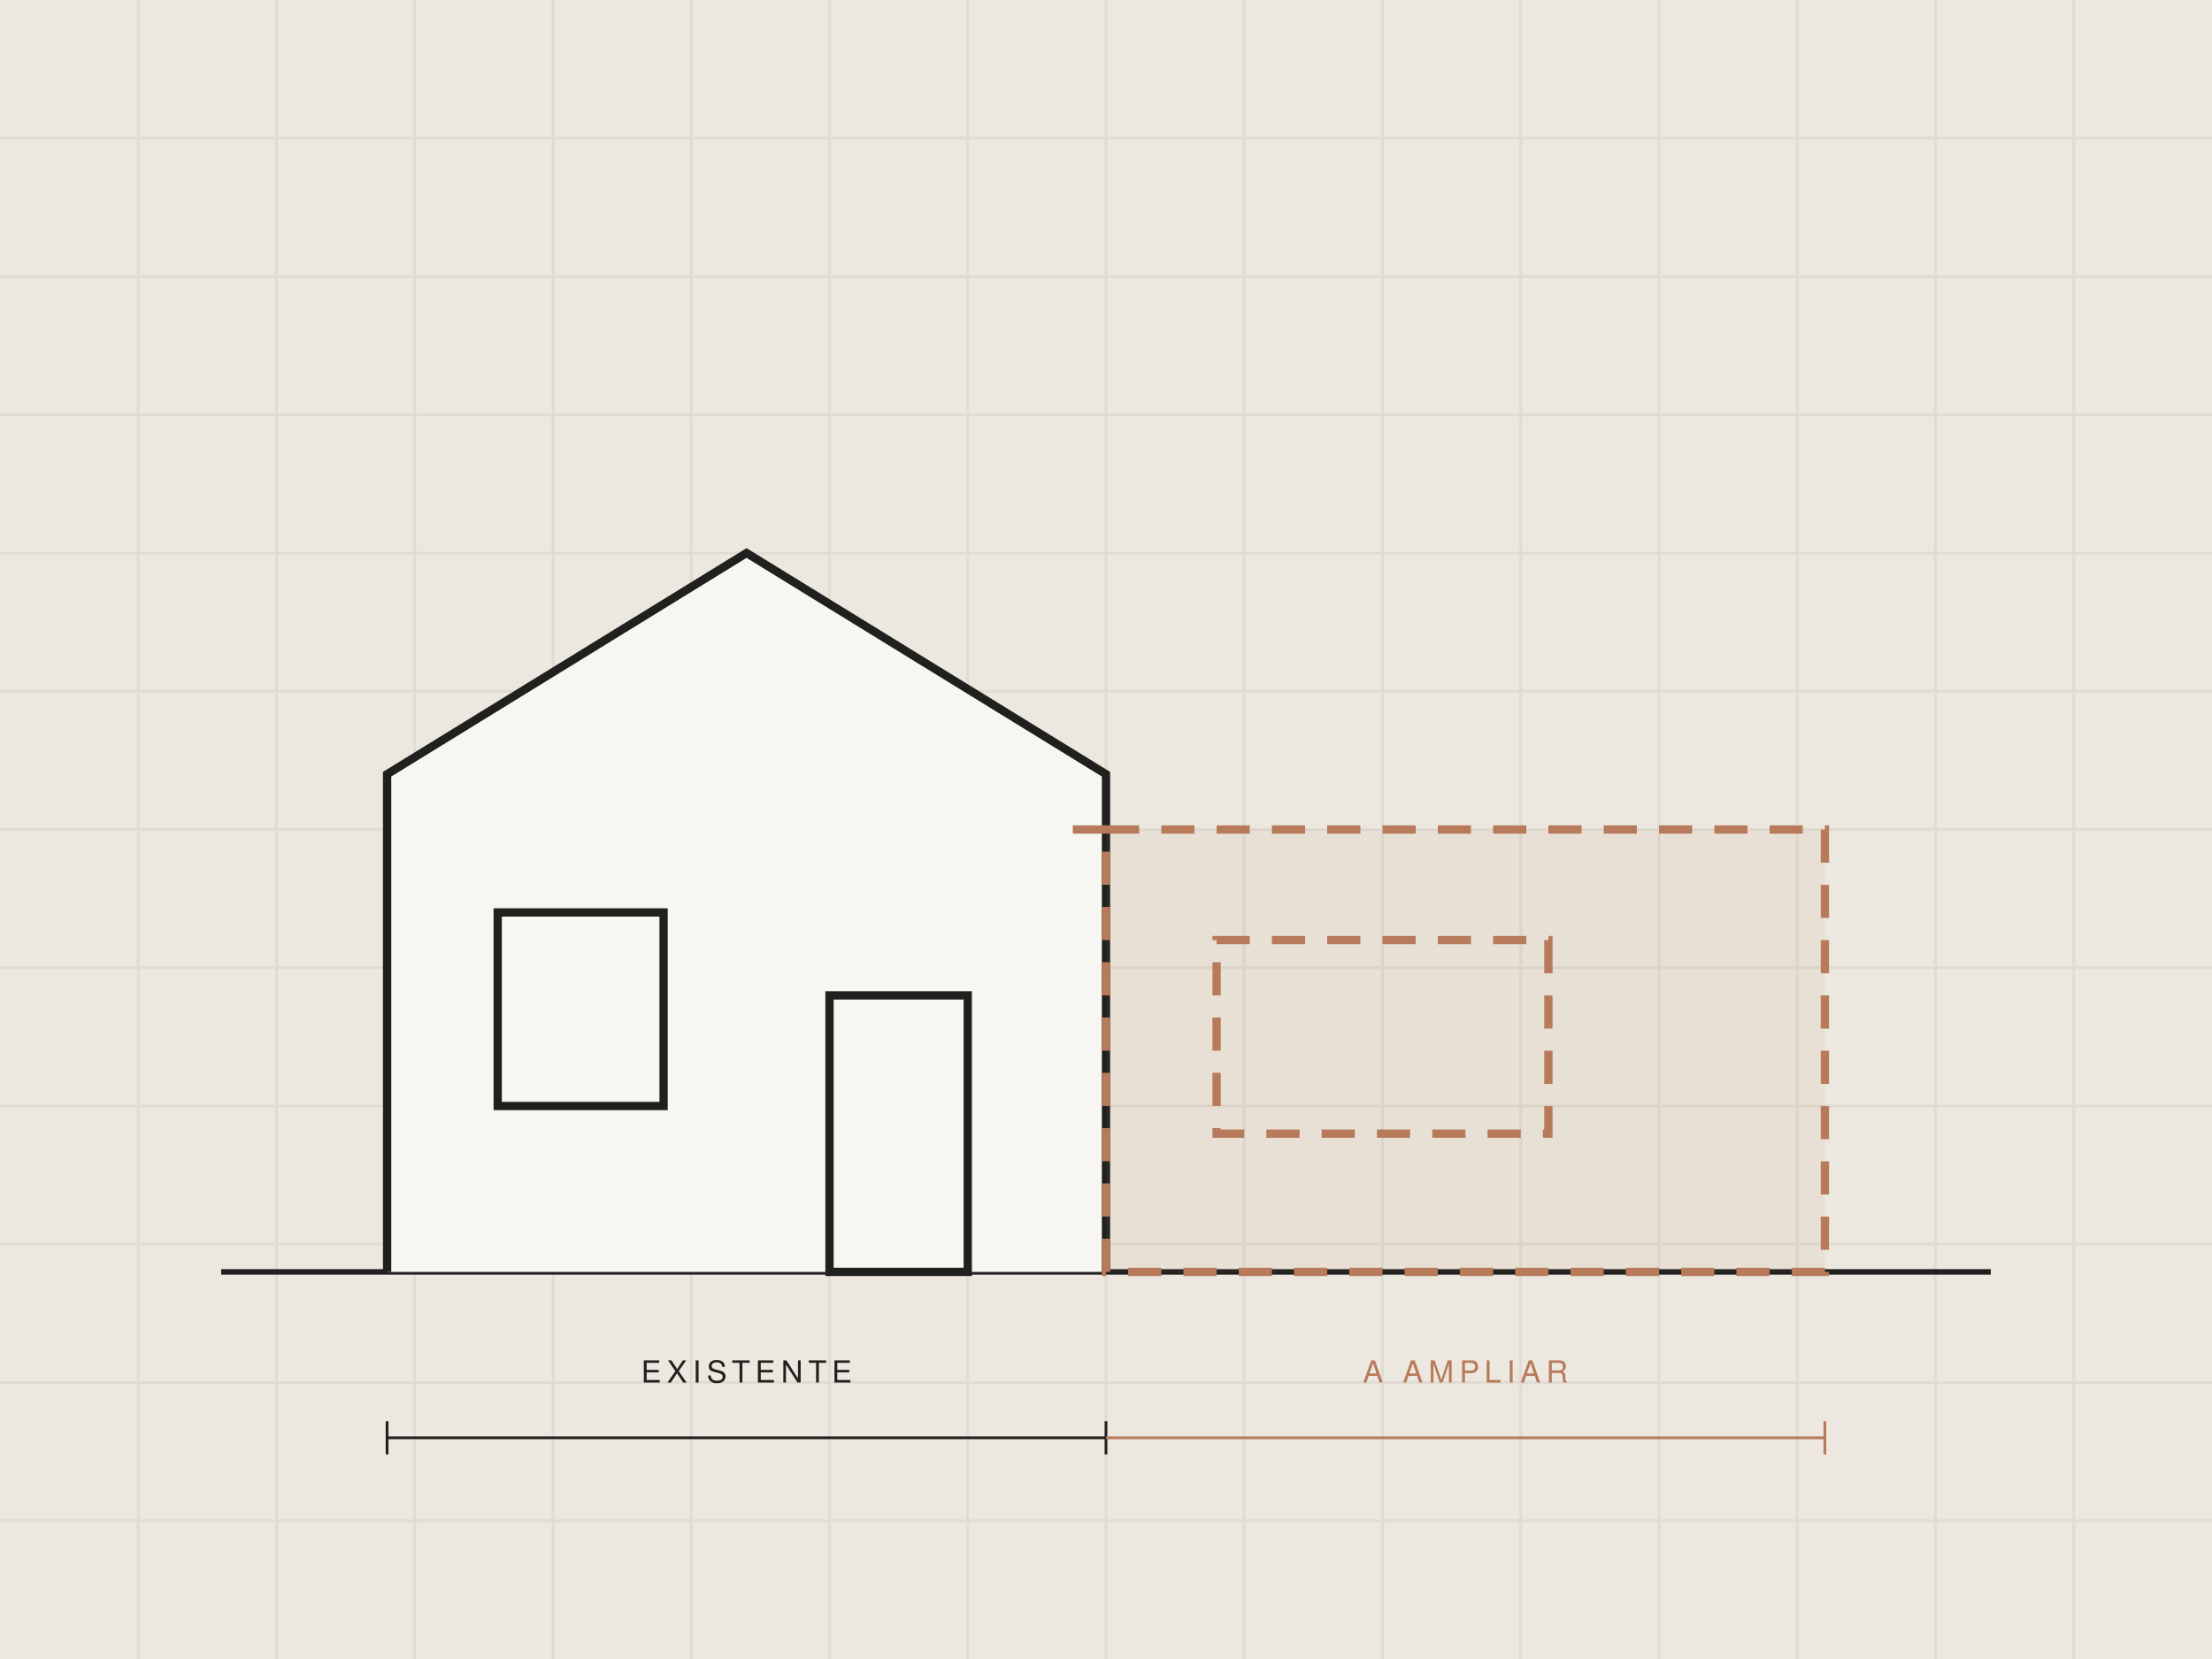
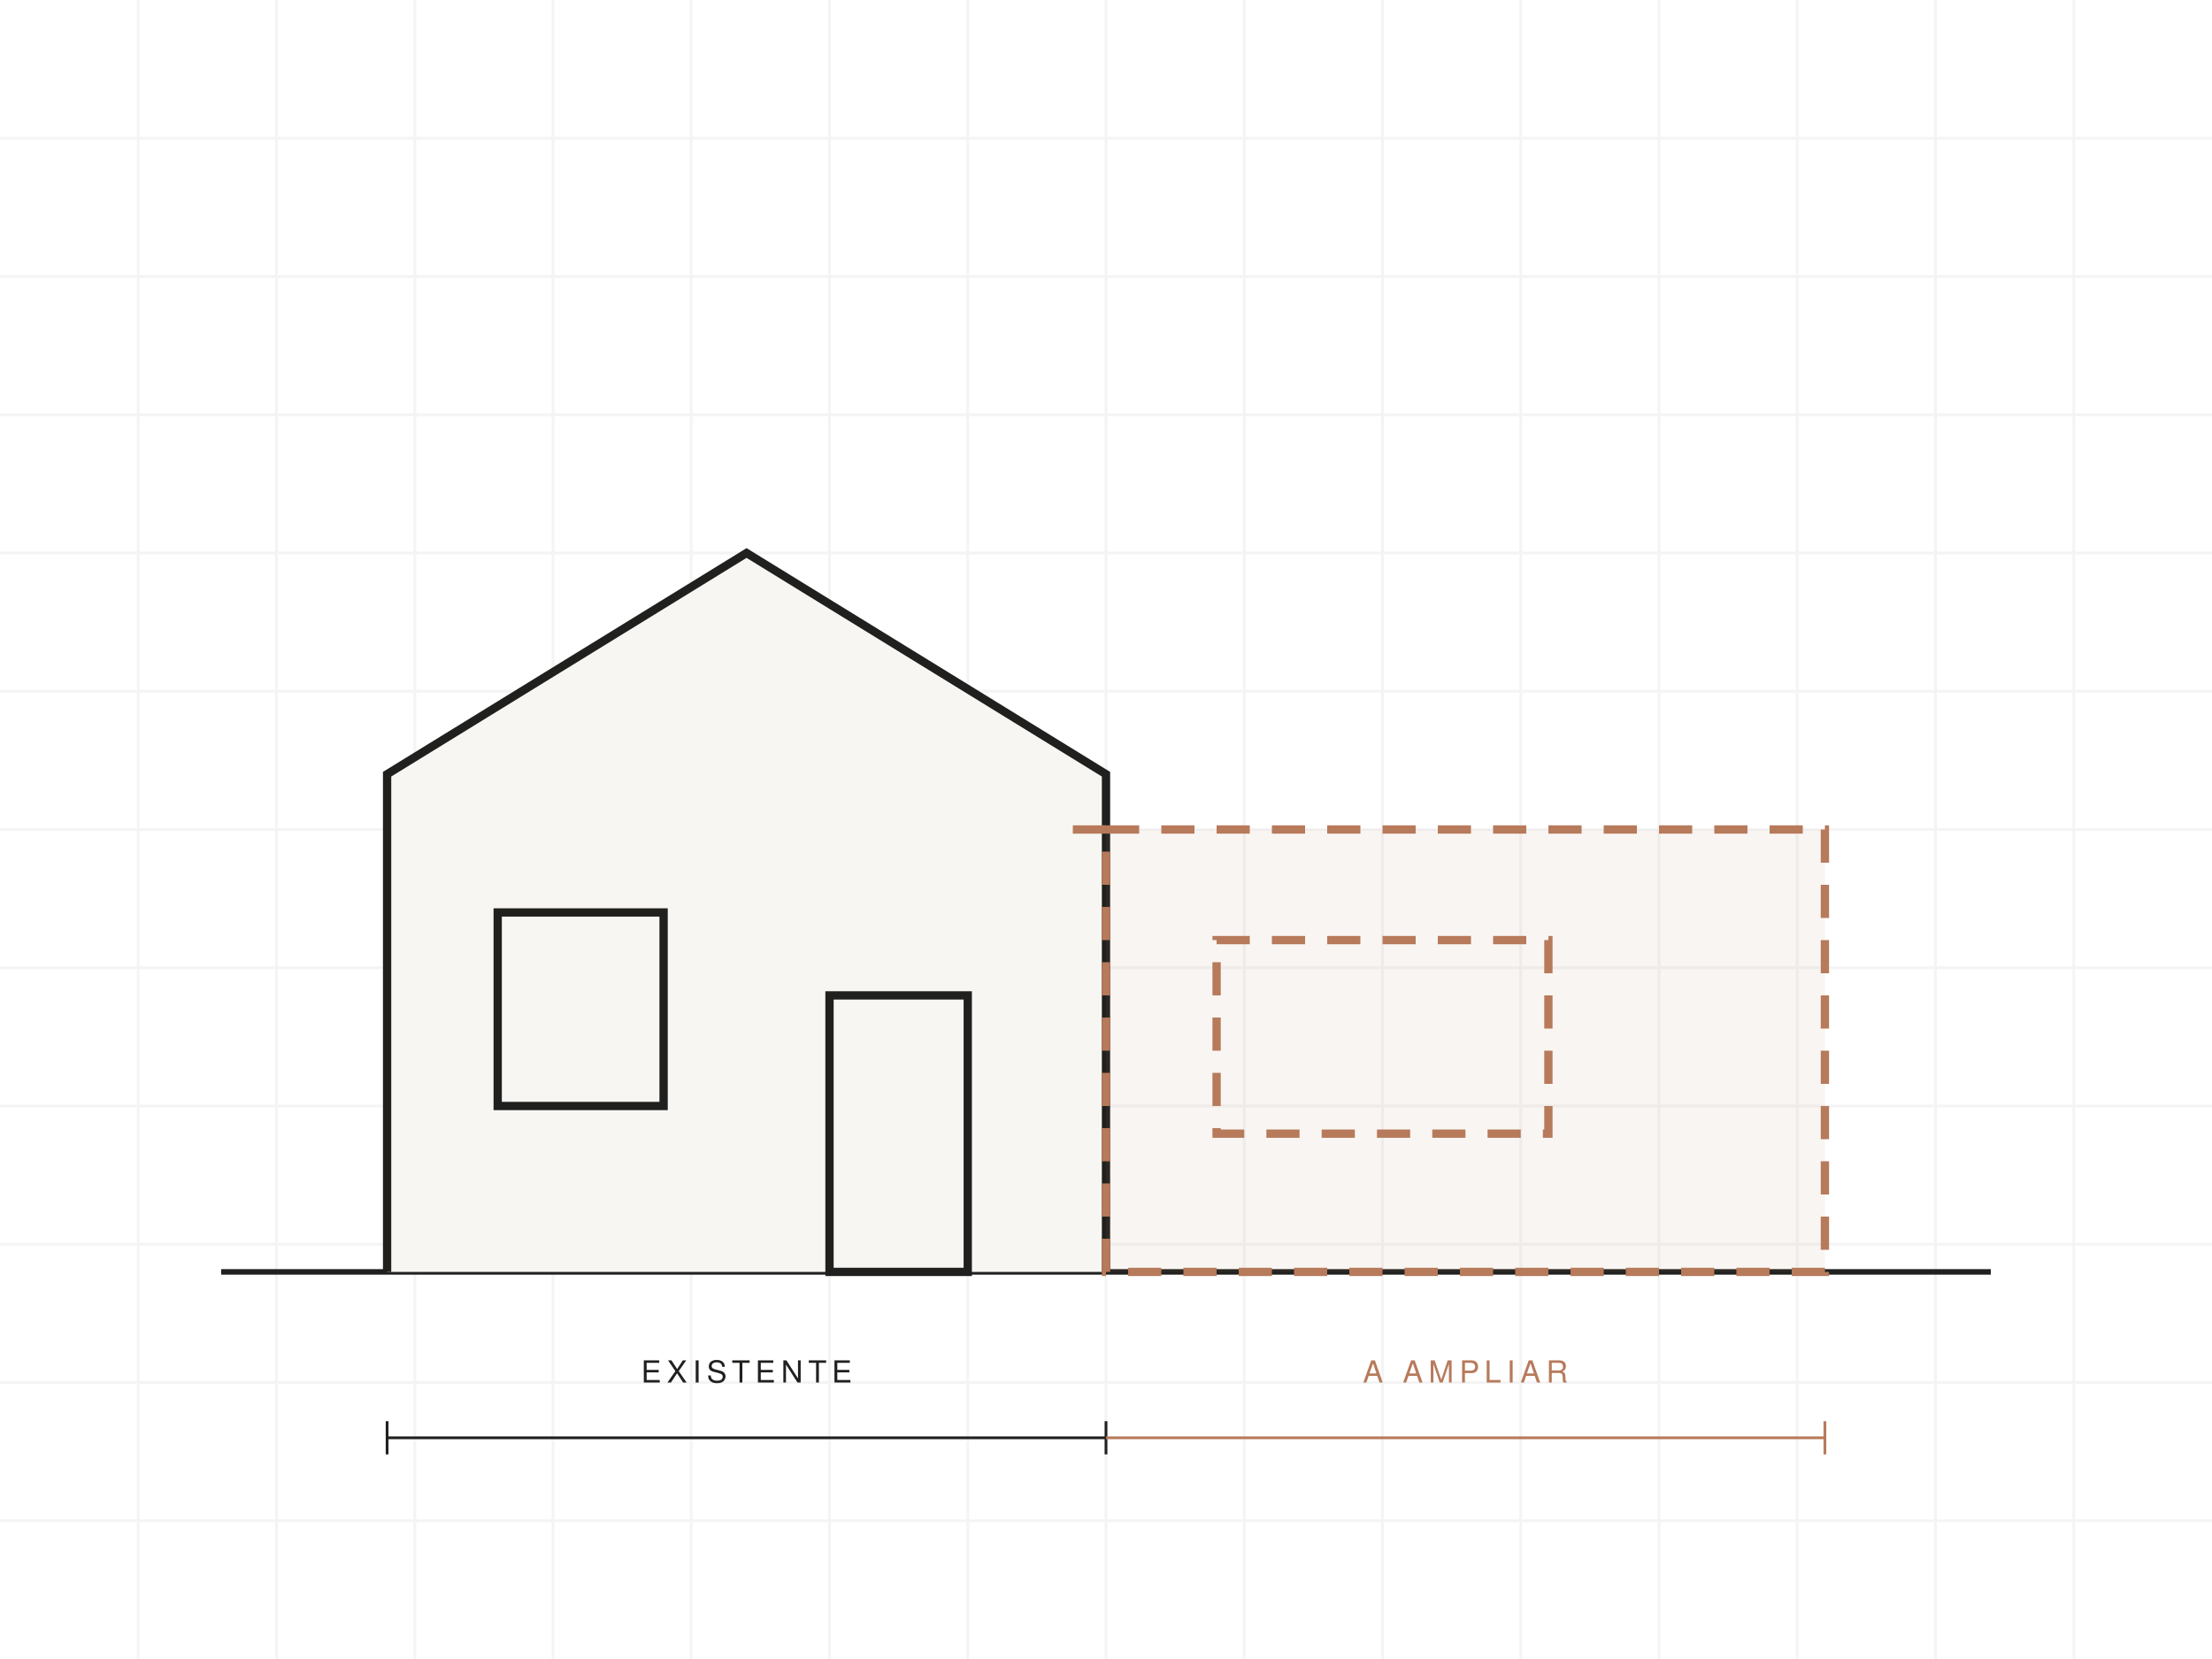
<svg xmlns="http://www.w3.org/2000/svg" viewBox="0 0 800 600" role="img" aria-label="Fachada con construcción existente y ampliación proyectada">
-   <rect width="800" height="600" fill="#EDE8DF" />
-   <g stroke="#20211F" stroke-opacity=".06" stroke-width="1">
+   <rect width="800" height="600" fill="#FFFFFF" />
+   <g stroke="#20211F" stroke-opacity=".05" stroke-width="1">
    <path d="M0 50H800M0 100H800M0 150H800M0 200H800M0 250H800M0 300H800M0 350H800M0 400H800M0 450H800M0 500H800M0 550H800M50 0V600M100 0V600M150 0V600M200 0V600M250 0V600M300 0V600M350 0V600M400 0V600M450 0V600M500 0V600M550 0V600M600 0V600M650 0V600M700 0V600M750 0V600" />
  </g>
  <path d="M80 460 H720" stroke="#20211F" stroke-width="2" />
  <g fill="none" stroke="#20211F" stroke-width="3">
    <path d="M140 460 V280 L270 200 L400 280 V460" fill="#F7F6F2" />
    <rect x="180" y="330" width="60" height="70" />
    <rect x="300" y="360" width="50" height="100" />
  </g>
  <g fill="none" stroke="#B77A5B" stroke-width="3" stroke-dasharray="12 8">
    <rect x="400" y="300" width="260" height="160" />
    <rect x="440" y="340" width="120" height="70" />
    <path d="M400 300 L380 300" />
  </g>
  <rect x="400" y="300" width="260" height="160" fill="#B77A5B" opacity=".08" />
  <g font-family="Helvetica, Arial, sans-serif" font-size="11" letter-spacing="2">
    <text x="270" y="500" text-anchor="middle" fill="#20211F">EXISTENTE</text>
    <text x="530" y="500" text-anchor="middle" fill="#B77A5B">A AMPLIAR</text>
  </g>
  <g stroke="#20211F" stroke-width="1">
    <path d="M140 520 H400 M140 514 V526 M400 514 V526" />
  </g>
  <g stroke="#B77A5B" stroke-width="1">
    <path d="M400 520 H660 M660 514 V526" />
  </g>
</svg>
